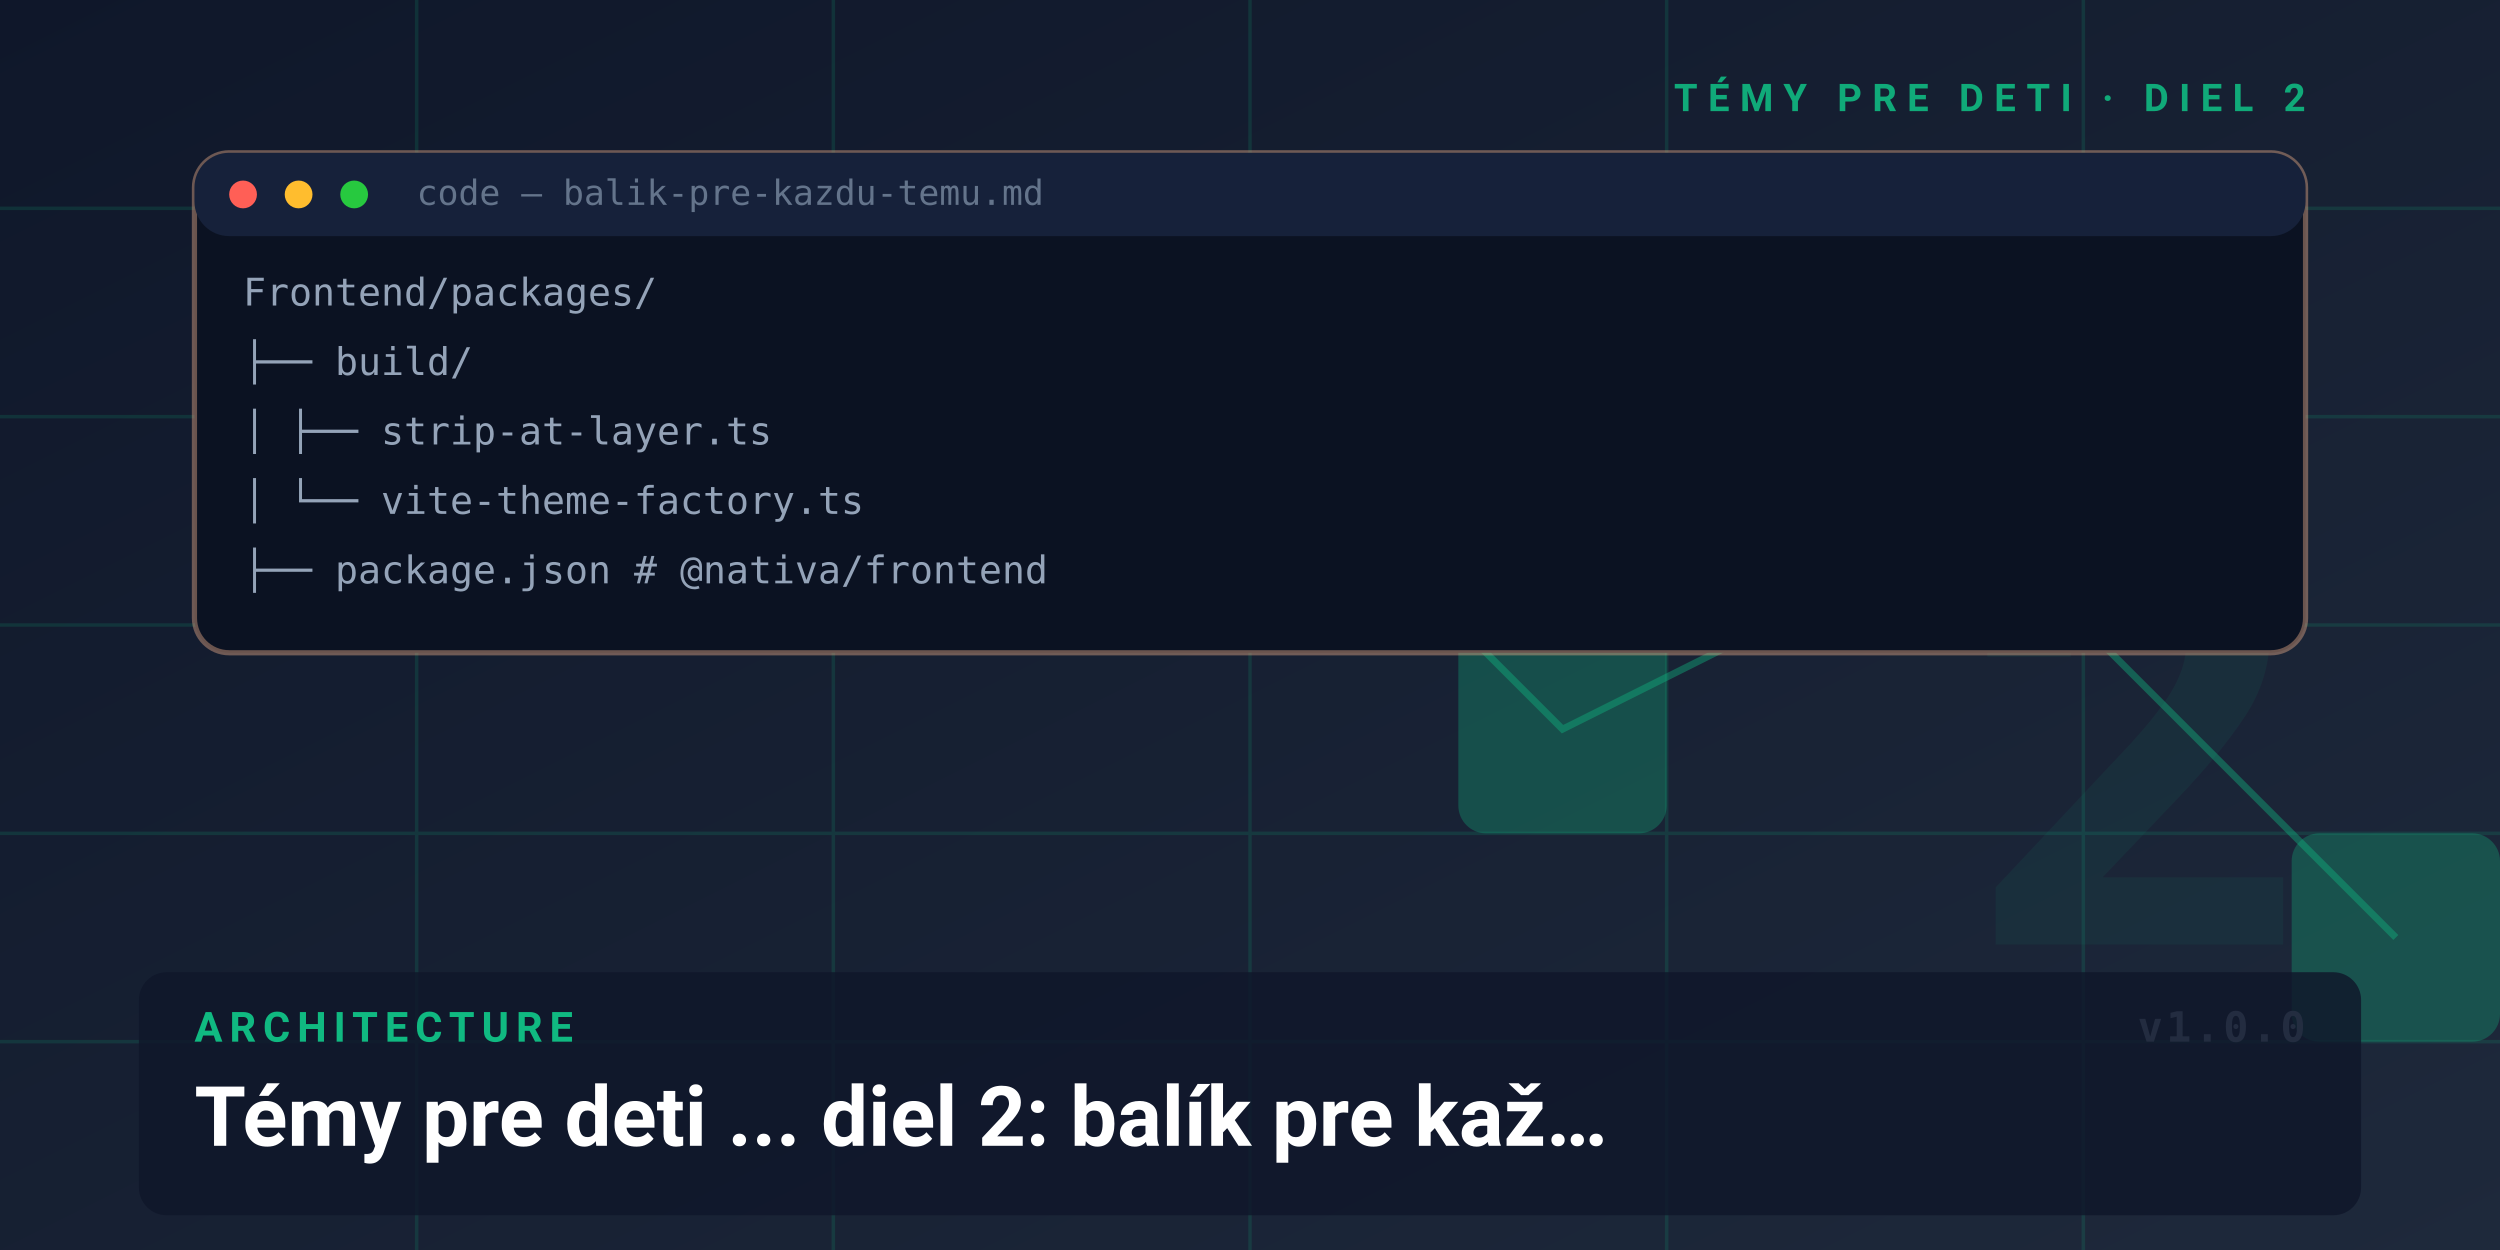
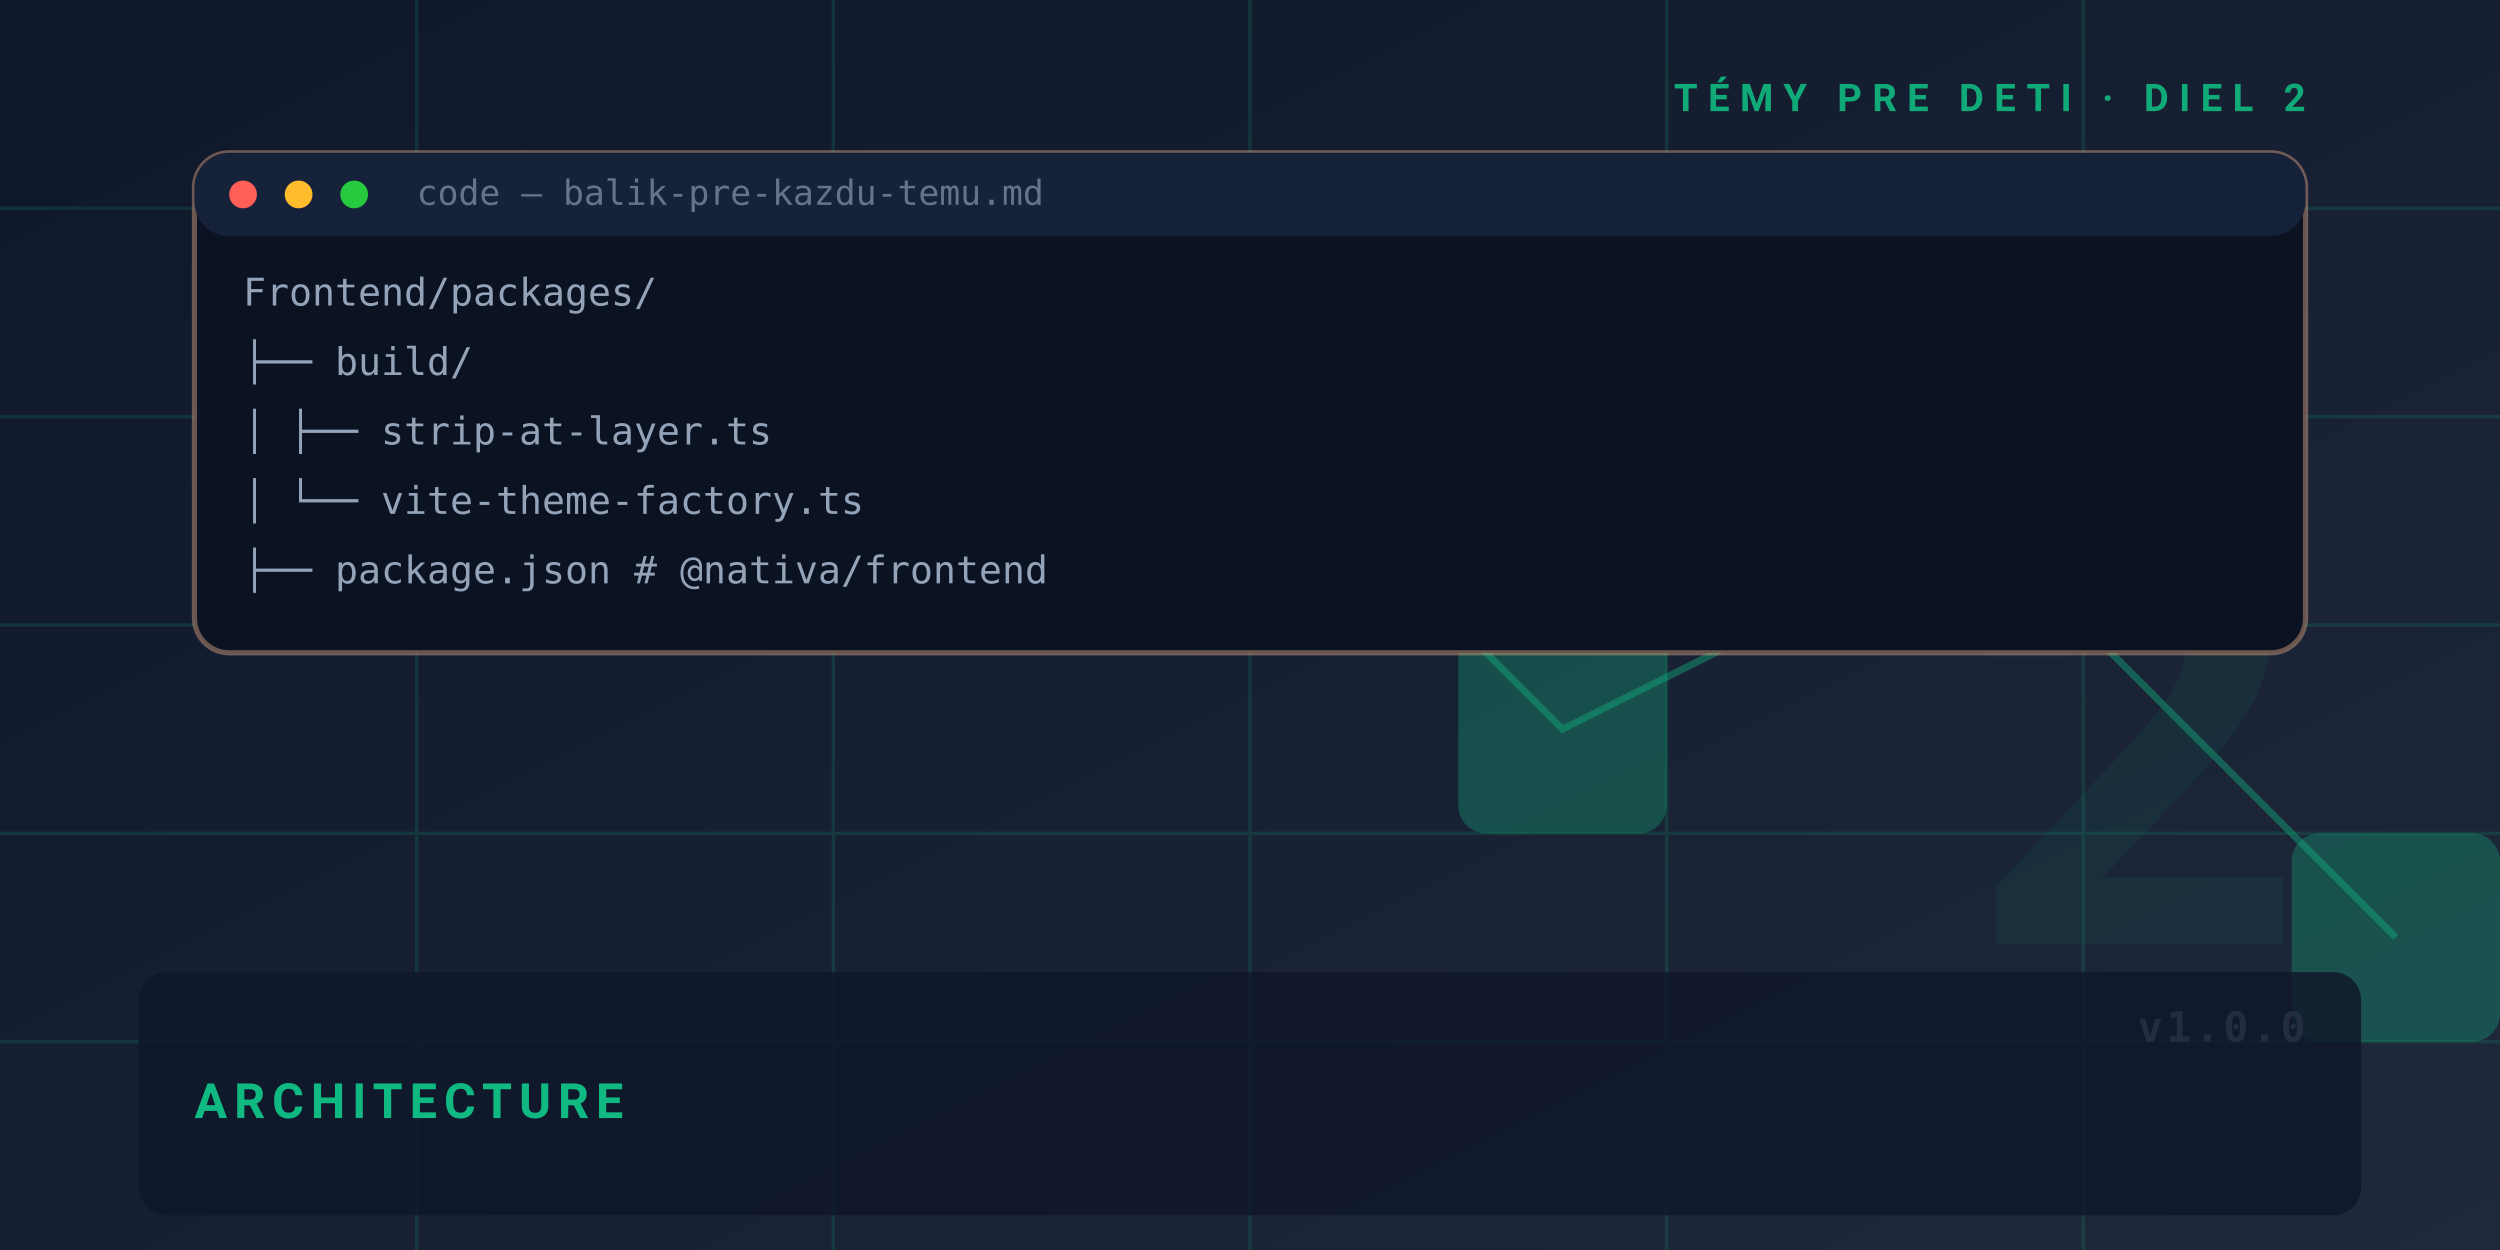
<svg xmlns="http://www.w3.org/2000/svg" viewBox="0 0 720 360" width="720" height="360">
  <defs>
    <linearGradient id="bg" x1="0%" y1="0%" x2="100%" y2="100%">
      <stop offset="0%" style="stop-color:#0f172a" />
      <stop offset="100%" style="stop-color:#1e293b" />
    </linearGradient>
  </defs>
  <rect width="720" height="360" fill="url(#bg)" />
  <g opacity="0.15" stroke="#10b981" stroke-width="1">
    <line x1="0" y1="60" x2="720" y2="60" />
    <line x1="0" y1="120" x2="720" y2="120" />
    <line x1="0" y1="180" x2="720" y2="180" />
    <line x1="0" y1="240" x2="720" y2="240" />
    <line x1="0" y1="300" x2="720" y2="300" />
    <line x1="120" y1="0" x2="120" y2="360" />
    <line x1="240" y1="0" x2="240" y2="360" />
    <line x1="360" y1="0" x2="360" y2="360" />
    <line x1="480" y1="0" x2="480" y2="360" />
    <line x1="600" y1="0" x2="600" y2="360" />
  </g>
  <g fill="#10b981" opacity="0.3">
    <rect x="60" y="60" width="60" height="60" rx="8" />
    <rect x="180" y="120" width="60" height="60" rx="8" />
    <rect x="300" y="60" width="60" height="60" rx="8" />
    <rect x="420" y="180" width="60" height="60" rx="8" />
    <rect x="540" y="120" width="60" height="60" rx="8" />
    <rect x="660" y="240" width="60" height="60" rx="8" />
  </g>
  <g stroke="#10b981" stroke-width="2" fill="none" opacity="0.4">
    <path d="M90,90 L210,150 L330,90 L450,210 L570,150 L690,270" />
  </g>
  <text x="664" y="272" text-anchor="end" font-family="Segoe UI, Roboto, sans-serif" font-size="170" font-weight="bold" fill="#10b981" opacity="0.07">2</text>
  <g>
    <rect x="56" y="44" width="608" height="144" rx="10" fill="#0b1222" stroke="#DEA584" stroke-opacity="0.45" stroke-width="1.5" />
    <rect x="56" y="44" width="608" height="24" rx="10" fill="#16213a" />
    <circle cx="70" cy="56" r="4" fill="#ff5f56" />
    <circle cx="86" cy="56" r="4" fill="#ffbd2e" />
    <circle cx="102" cy="56" r="4" fill="#27c93f" />
    <text x="120" y="59" font-family="monospace" font-size="10" fill="#64748b">code — balik-pre-kazdu-temu.md</text>
    <text x="70" y="88" font-family="monospace" font-size="11" fill="#94a3b8">Frontend/packages/</text>
    <text x="70" y="108" font-family="monospace" font-size="11" fill="#94a3b8">├── build/</text>
    <text x="70" y="128" font-family="monospace" font-size="11" fill="#94a3b8">│   ├── strip-at-layer.ts</text>
    <text x="70" y="148" font-family="monospace" font-size="11" fill="#94a3b8">│   └── vite-theme-factory.ts</text>
    <text x="70" y="168" font-family="monospace" font-size="11" fill="#94a3b8">├── package.json          # @nativa/frontend</text>
  </g>
  <text x="664" y="32" text-anchor="end" font-family="Segoe UI, Roboto, sans-serif" font-size="11" font-weight="bold" letter-spacing="3" fill="#10b981" opacity="0.9">TÉMY PRE DETI · DIEL 2</text>
  <text x="664" y="300" text-anchor="end" font-family="monospace" font-size="12" font-weight="bold" letter-spacing="1" fill="#94a3b8" opacity="0.85">v1.0.0</text>
  <rect x="40" y="280" width="640" height="70" rx="8" fill="#0f172a" fill-opacity="0.82" />
-   <text x="56" y="300" font-family="Segoe UI, Roboto, sans-serif" font-size="12" font-weight="bold" letter-spacing="2" fill="#10b981">ARCHITECTURE</text>
-   <text x="56" y="330" font-family="Segoe UI, Roboto, sans-serif" font-size="24" font-weight="bold" fill="#ffffff">Témy pre deti ... diel 2: balík pre kaž…</text>
+   <text x="56" y="322" font-family="Segoe UI, Roboto, sans-serif" font-size="14" font-weight="bold" letter-spacing="2" fill="#10b981">ARCHITECTURE</text>
</svg>
